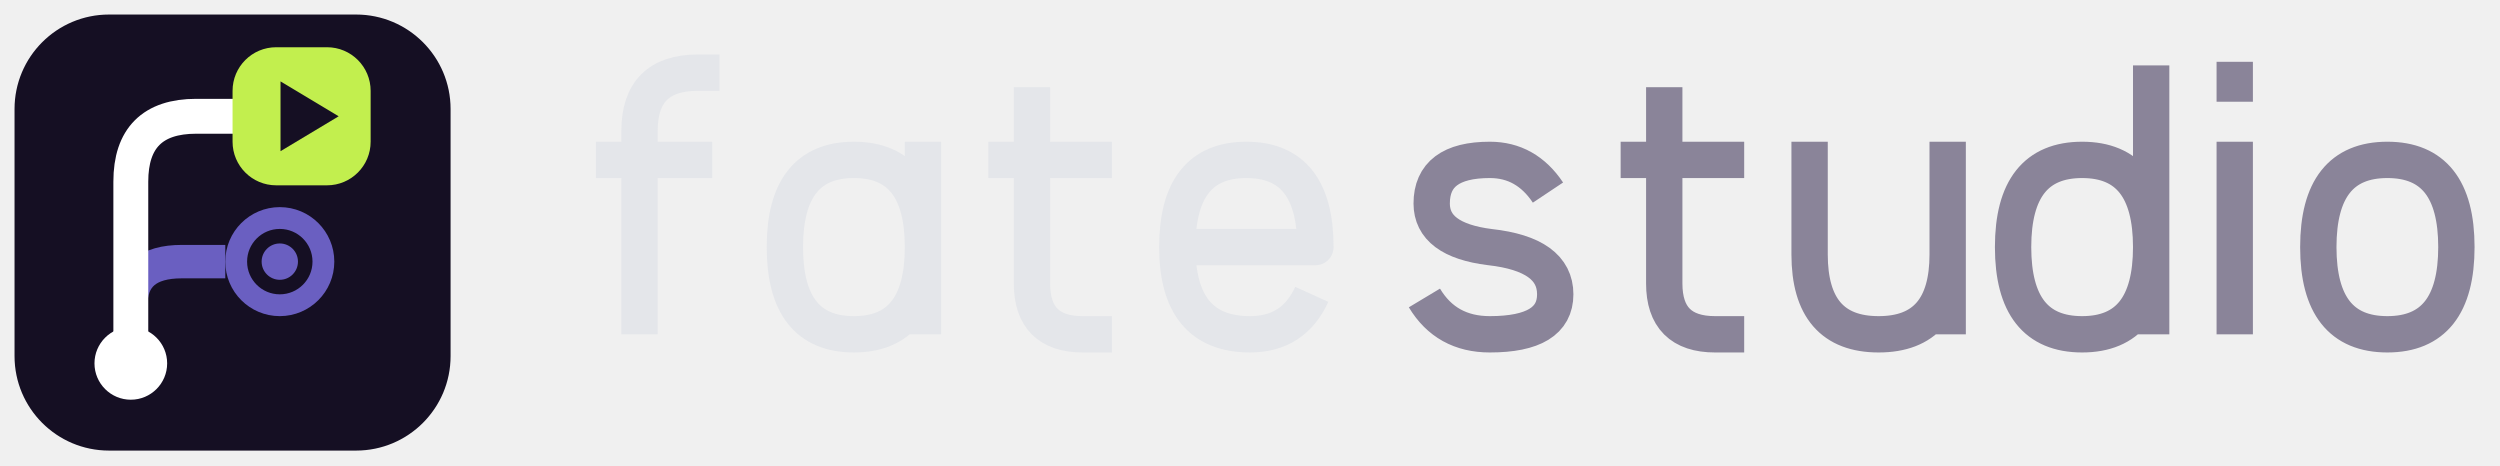
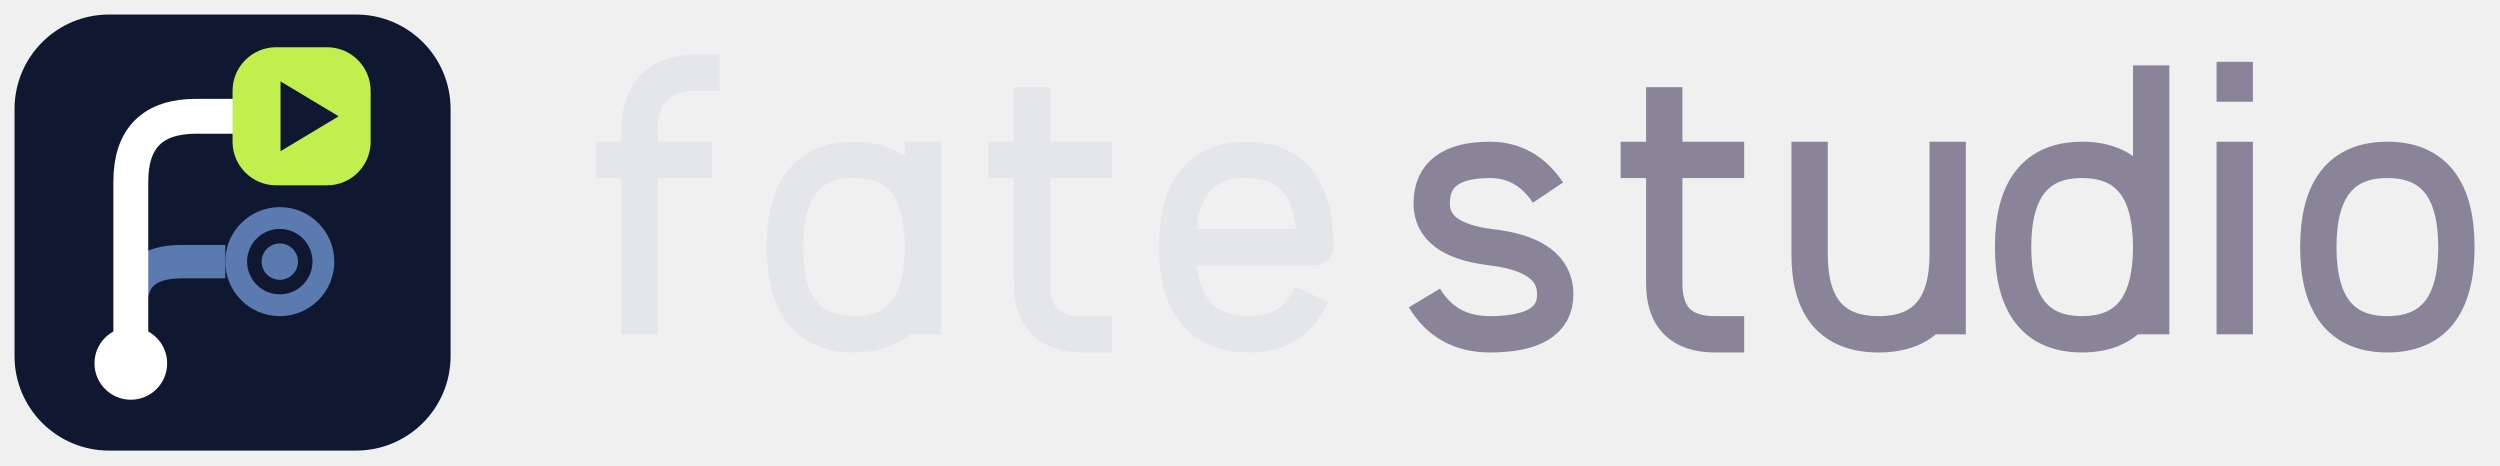
<svg xmlns="http://www.w3.org/2000/svg" viewBox="0 0 344 64" width="344" height="64" role="img" aria-label="fate-studio">
-   <rect x="2" y="2" width="60" height="60" rx="13" fill="#150f23" />
-   <path d="M18 42 Q18 36 25 36 H31" fill="none" stroke="#6a5fc1" stroke-width="4.6" />
-   <circle cx="38.5" cy="36" r="6" fill="none" stroke="#6a5fc1" stroke-width="3" />
-   <circle cx="38.5" cy="36" r="2.5" fill="#6a5fc1" />
+   <rect x="2" y="2" width="60" height="60" rx="13" fill="#0f1830" />
+   <path d="M18 42 Q18 36 25 36 H31" fill="none" stroke="#5b7bb0" stroke-width="4.6" />
+   <circle cx="38.5" cy="36" r="6" fill="none" stroke="#5b7bb0" stroke-width="3" />
+   <circle cx="38.5" cy="36" r="2.5" fill="#5b7bb0" />
  <path d="M18 49 V25 Q18 16 27 16 H34" fill="none" stroke="#ffffff" stroke-width="4.8" />
  <circle cx="18" cy="50" r="5" fill="#ffffff" />
  <rect x="32" y="6.5" width="19" height="19" rx="6" fill="#c2ef4e" />
-   <path d="M38.6 11.2 V20.8 L46.6 16Z" fill="#150f23" />
+   <path d="M38.6 11.2 V20.8 L46.6 16Z" fill="#0f1830" />
  <g transform="translate(82,6)">
    <path d="M6 40 V12 Q6 4 14 4 H17 M0 16 H16 M45 28 Q45 16 35.5 16 Q26 16 26 28 Q26 40 35.5 40 Q45 40 45 28 M45 13.5 V40 M60 6 V33 Q60 40 67 40 H71 M54 16 H71 M80 28 H99 Q99 16 89.5 16 Q80 16 80 28 Q80 40 90 40 Q96 40 98.5 34.5" fill="none" stroke="#e4e6ea" stroke-width="5" stroke-linejoin="round" />
    <g transform="translate(114,0)">
      <path d="M17 20.5 Q14 16 9 16 Q1 16 1 22 Q1 27 9 28 Q18 29 18 34.5 Q18 40 9 40 Q3 40 0 35 M33 6 V33 Q33 40 40 40 H44 M27 16 H44 M53 13.5 V29 Q53 40 62.5 40 Q72 40 72 29 M72 13.5 V40 M100 28 Q100 16 90.5 16 Q81 16 81 28 Q81 40 90.5 40 Q100 40 100 28 M100 3 V40 M111.5 13.5 V40 M111.5 2.5 V8 M123 28 Q123 16 132.5 16 Q142 16 142 28 Q142 40 132.5 40 Q123 40 123 28Z" fill="none" stroke="#8a8499" stroke-width="5" stroke-linejoin="round" />
    </g>
  </g>
</svg>
